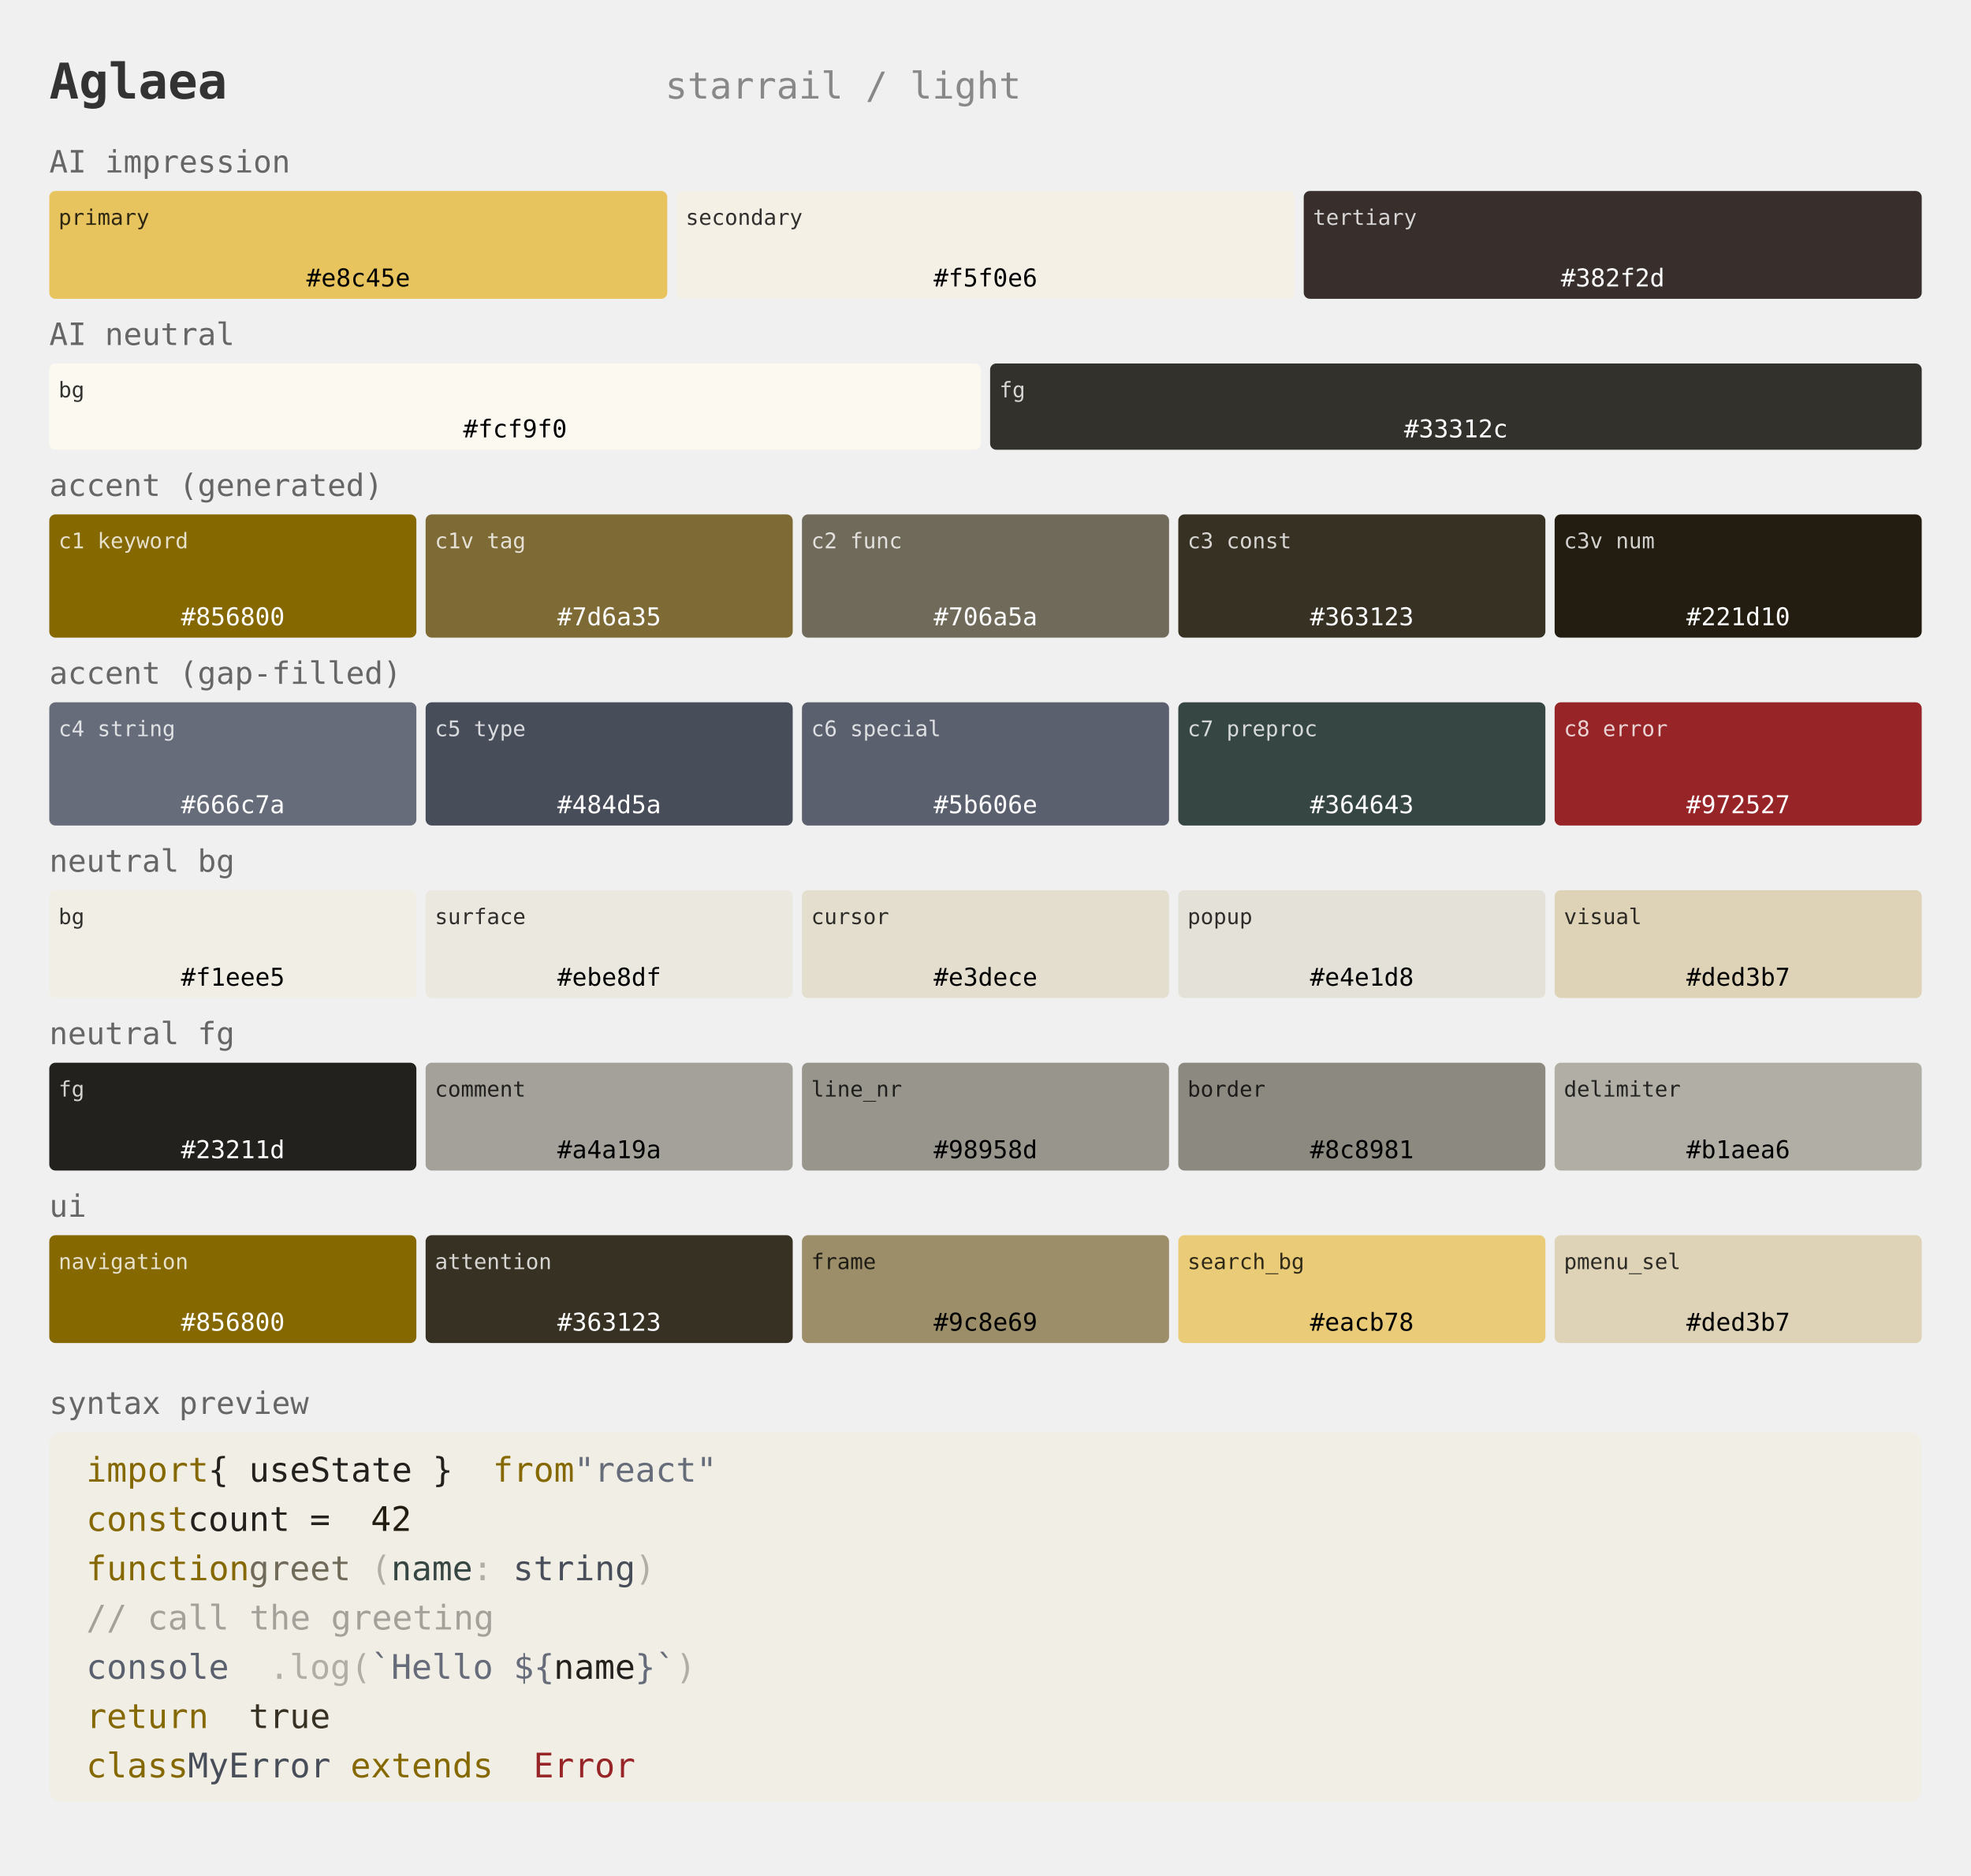
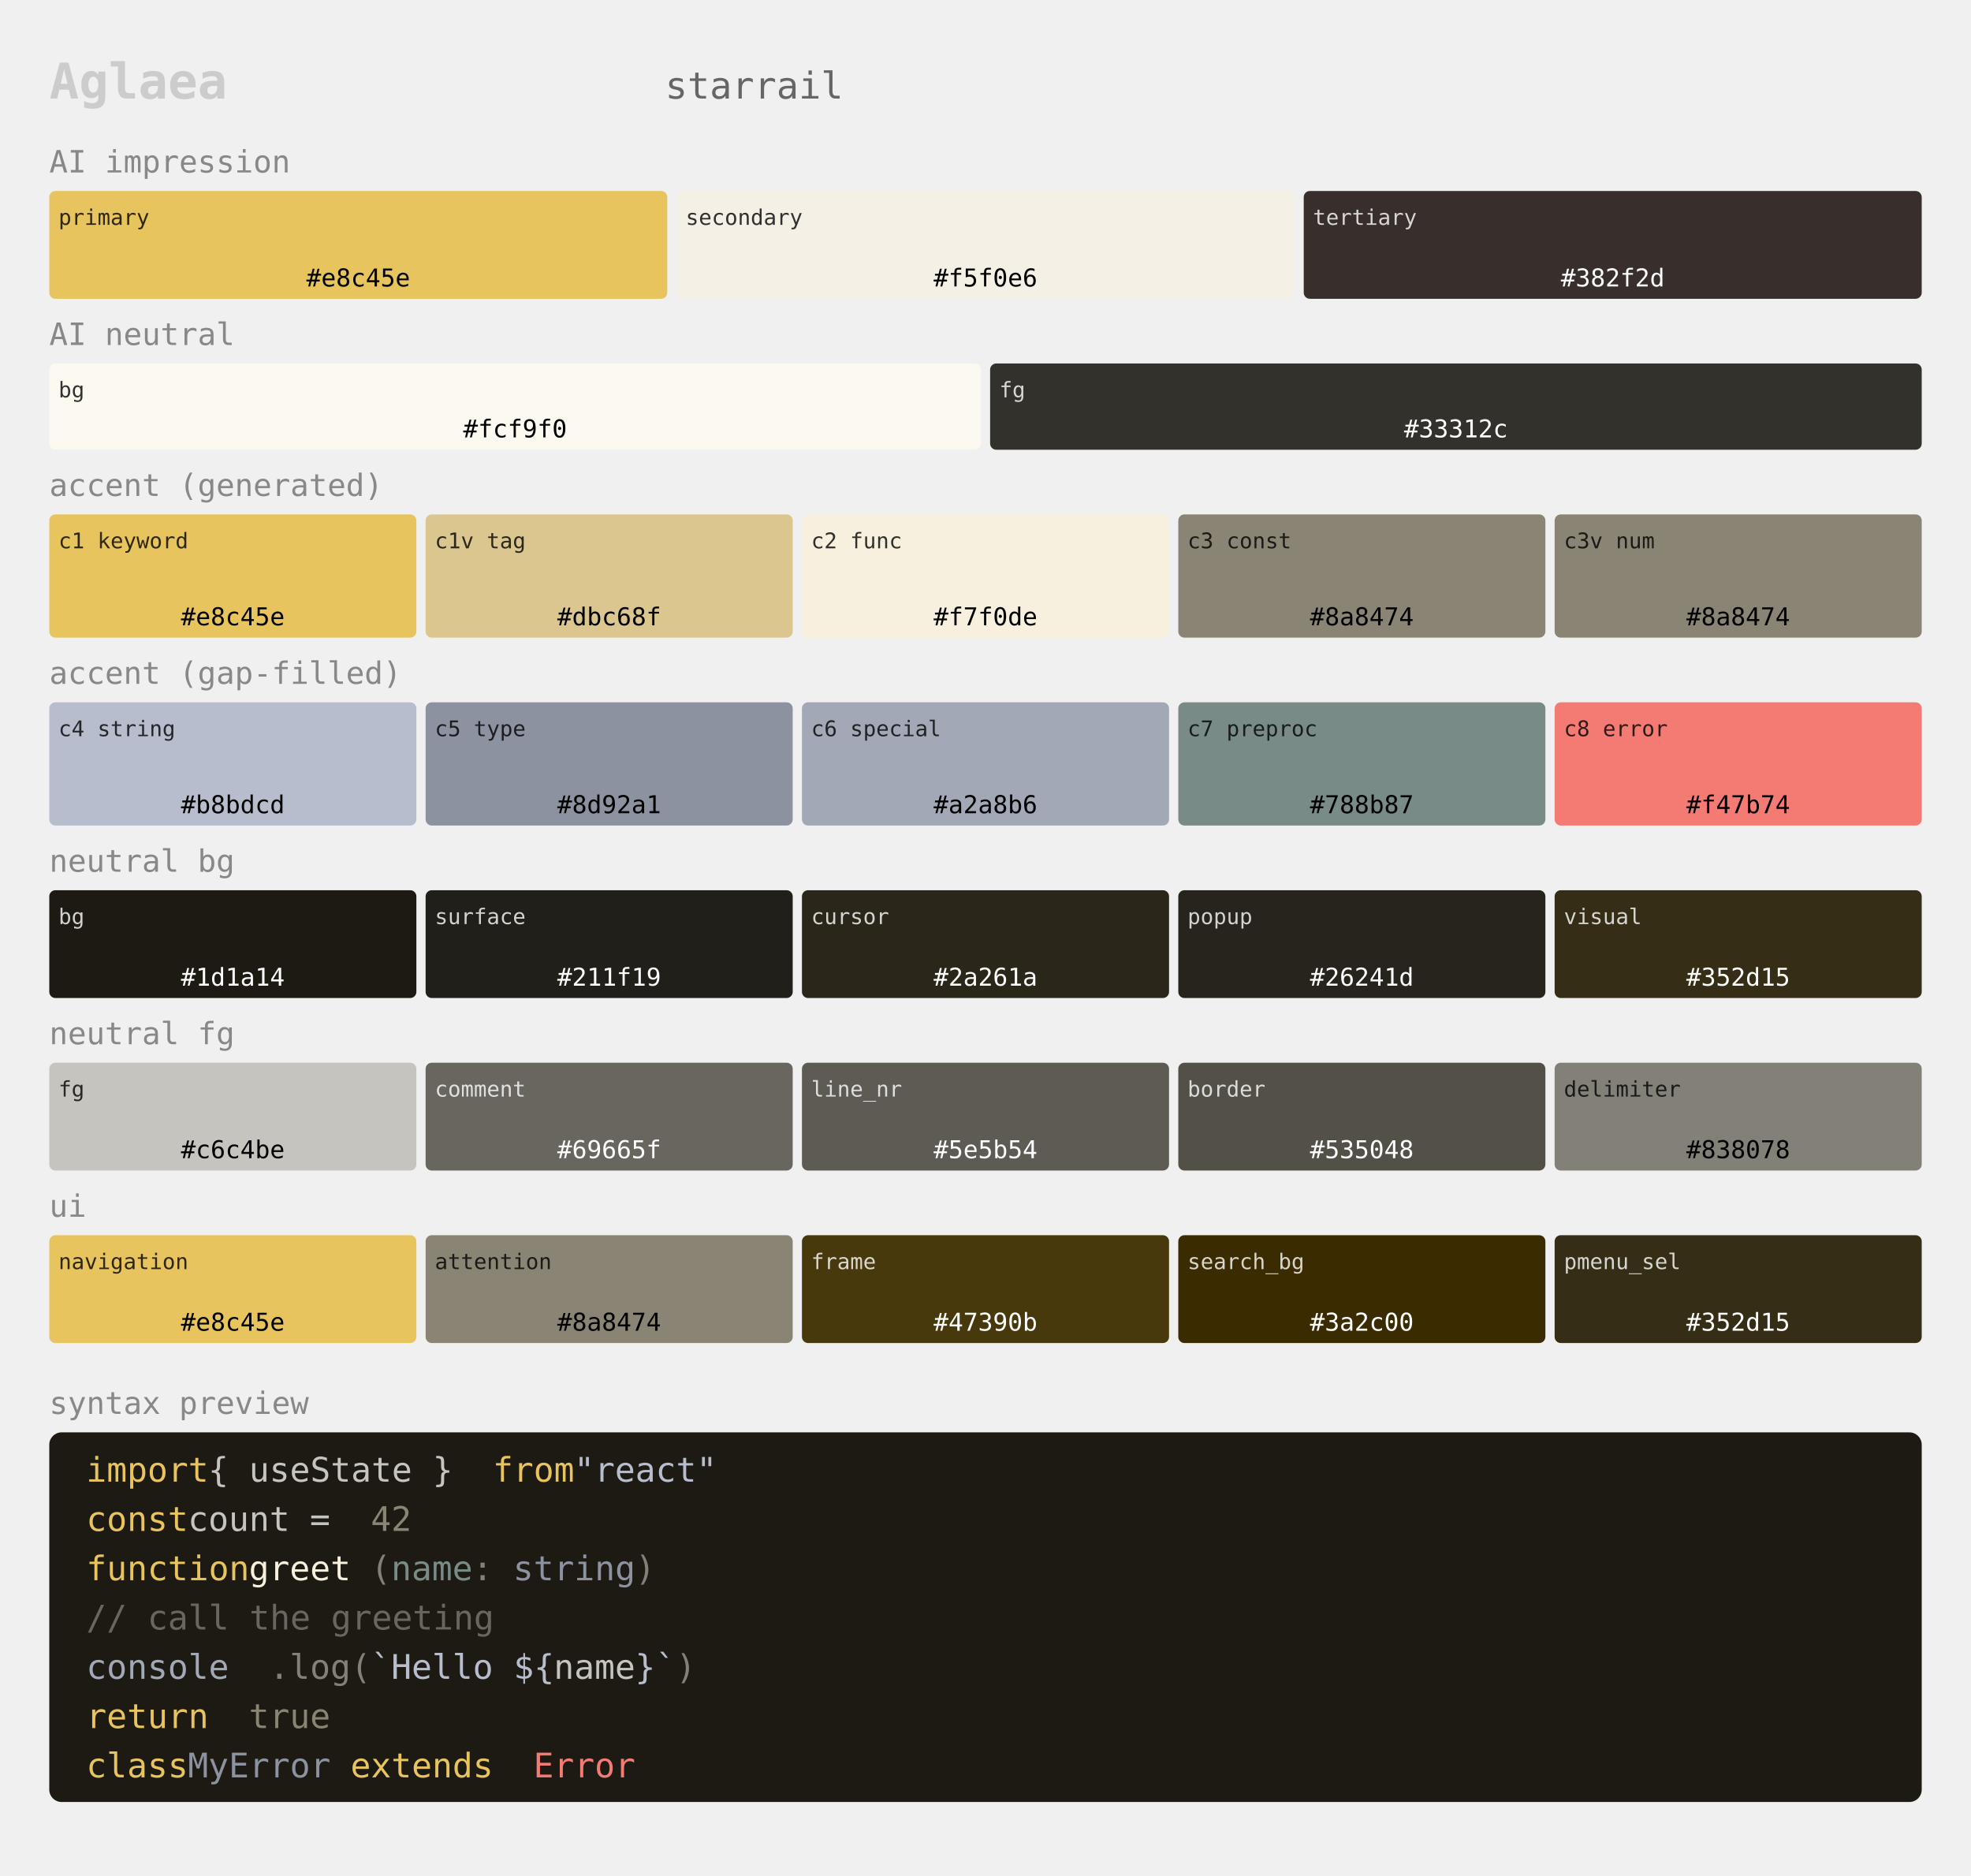
- <svg xmlns="http://www.w3.org/2000/svg" width="640" height="609" style="background:#f5f5f5; font-family:ui-monospace,monospace;">
-   <text x="16" y="32" fill="#333" font-size="16" font-weight="bold">Aglaea</text>
-   <text x="216" y="32" fill="#888" font-size="12">starrail / light</text>
-   <text x="16" y="56" fill="#666" font-size="10">AI impression</text>
+ <svg xmlns="http://www.w3.org/2000/svg" width="640" height="609" style="background:#0a0a0a; font-family:ui-monospace,monospace;">
+   <text x="16" y="32" fill="#ccc" font-size="16" font-weight="bold">Aglaea</text>
+   <text x="216" y="32" fill="#666" font-size="12">starrail</text>
+   <text x="16" y="56" fill="#888" font-size="10">AI impression</text>
  <rect x="16" y="62" width="200.667" height="35" fill="#e8c45e" rx="2" />
  <text x="19" y="73" fill="#000000" font-size="7" opacity="0.8">primary</text>
  <text x="116.333" y="93" fill="#000000" font-size="8" text-anchor="middle">#e8c45e</text>
  <rect x="219.667" y="62" width="200.667" height="35" fill="#f5f0e6" rx="2" />
  <text x="222.667" y="73" fill="#000000" font-size="7" opacity="0.8">secondary</text>
  <text x="320" y="93" fill="#000000" font-size="8" text-anchor="middle">#f5f0e6</text>
  <rect x="423.333" y="62" width="200.667" height="35" fill="#382f2d" rx="2" />
  <text x="426.333" y="73" fill="#ffffff" font-size="7" opacity="0.8">tertiary</text>
  <text x="523.667" y="93" fill="#ffffff" font-size="8" text-anchor="middle">#382f2d</text>
-   <text x="16" y="112" fill="#666" font-size="10">AI neutral</text>
+   <text x="16" y="112" fill="#888" font-size="10">AI neutral</text>
  <rect x="16" y="118" width="302.5" height="28" fill="#fcf9f0" rx="2" />
  <text x="19" y="129" fill="#000000" font-size="7" opacity="0.8">bg</text>
  <text x="167.25" y="142" fill="#000000" font-size="8" text-anchor="middle">#fcf9f0</text>
  <rect x="321.5" y="118" width="302.5" height="28" fill="#33312c" rx="2" />
  <text x="324.5" y="129" fill="#ffffff" font-size="7" opacity="0.8">fg</text>
  <text x="472.75" y="142" fill="#ffffff" font-size="8" text-anchor="middle">#33312c</text>
-   <text x="16" y="161" fill="#666" font-size="10">accent (generated)</text>
-   <rect x="16" y="167" width="119.2" height="40" fill="#856800" rx="2" />
-   <text x="19" y="178" fill="#ffffff" font-size="7" opacity="0.8">c1 keyword</text>
-   <text x="75.6" y="203" fill="#ffffff" font-size="8" text-anchor="middle">#856800</text>
-   <rect x="138.2" y="167" width="119.2" height="40" fill="#7d6a35" rx="2" />
-   <text x="141.2" y="178" fill="#ffffff" font-size="7" opacity="0.8">c1v tag</text>
-   <text x="197.8" y="203" fill="#ffffff" font-size="8" text-anchor="middle">#7d6a35</text>
-   <rect x="260.4" y="167" width="119.2" height="40" fill="#706a5a" rx="2" />
-   <text x="263.4" y="178" fill="#ffffff" font-size="7" opacity="0.8">c2 func</text>
-   <text x="320" y="203" fill="#ffffff" font-size="8" text-anchor="middle">#706a5a</text>
-   <rect x="382.6" y="167" width="119.2" height="40" fill="#363123" rx="2" />
-   <text x="385.6" y="178" fill="#ffffff" font-size="7" opacity="0.8">c3 const</text>
-   <text x="442.2" y="203" fill="#ffffff" font-size="8" text-anchor="middle">#363123</text>
-   <rect x="504.8" y="167" width="119.2" height="40" fill="#221d10" rx="2" />
-   <text x="507.8" y="178" fill="#ffffff" font-size="7" opacity="0.8">c3v num</text>
-   <text x="564.4" y="203" fill="#ffffff" font-size="8" text-anchor="middle">#221d10</text>
-   <text x="16" y="222" fill="#666" font-size="10">accent (gap-filled)</text>
-   <rect x="16" y="228" width="119.2" height="40" fill="#666c7a" rx="2" />
-   <text x="19" y="239" fill="#ffffff" font-size="7" opacity="0.8">c4 string</text>
-   <text x="75.6" y="264" fill="#ffffff" font-size="8" text-anchor="middle">#666c7a</text>
-   <rect x="138.2" y="228" width="119.2" height="40" fill="#484d5a" rx="2" />
-   <text x="141.2" y="239" fill="#ffffff" font-size="7" opacity="0.8">c5 type</text>
-   <text x="197.8" y="264" fill="#ffffff" font-size="8" text-anchor="middle">#484d5a</text>
-   <rect x="260.4" y="228" width="119.2" height="40" fill="#5b606e" rx="2" />
-   <text x="263.4" y="239" fill="#ffffff" font-size="7" opacity="0.8">c6 special</text>
-   <text x="320" y="264" fill="#ffffff" font-size="8" text-anchor="middle">#5b606e</text>
-   <rect x="382.6" y="228" width="119.2" height="40" fill="#364643" rx="2" />
-   <text x="385.6" y="239" fill="#ffffff" font-size="7" opacity="0.8">c7 preproc</text>
-   <text x="442.2" y="264" fill="#ffffff" font-size="8" text-anchor="middle">#364643</text>
-   <rect x="504.8" y="228" width="119.2" height="40" fill="#972527" rx="2" />
-   <text x="507.8" y="239" fill="#ffffff" font-size="7" opacity="0.8">c8 error</text>
-   <text x="564.4" y="264" fill="#ffffff" font-size="8" text-anchor="middle">#972527</text>
-   <text x="16" y="283" fill="#666" font-size="10">neutral bg</text>
-   <rect x="16" y="289" width="119.2" height="35" fill="#f1eee5" rx="2" />
-   <text x="19" y="300" fill="#000000" font-size="7" opacity="0.8">bg</text>
-   <text x="75.6" y="320" fill="#000000" font-size="8" text-anchor="middle">#f1eee5</text>
-   <rect x="138.2" y="289" width="119.2" height="35" fill="#ebe8df" rx="2" />
-   <text x="141.2" y="300" fill="#000000" font-size="7" opacity="0.8">surface</text>
-   <text x="197.8" y="320" fill="#000000" font-size="8" text-anchor="middle">#ebe8df</text>
-   <rect x="260.4" y="289" width="119.2" height="35" fill="#e3dece" rx="2" />
-   <text x="263.4" y="300" fill="#000000" font-size="7" opacity="0.8">cursor</text>
-   <text x="320" y="320" fill="#000000" font-size="8" text-anchor="middle">#e3dece</text>
-   <rect x="382.6" y="289" width="119.2" height="35" fill="#e4e1d8" rx="2" />
-   <text x="385.6" y="300" fill="#000000" font-size="7" opacity="0.8">popup</text>
-   <text x="442.2" y="320" fill="#000000" font-size="8" text-anchor="middle">#e4e1d8</text>
-   <rect x="504.8" y="289" width="119.2" height="35" fill="#ded3b7" rx="2" />
-   <text x="507.8" y="300" fill="#000000" font-size="7" opacity="0.8">visual</text>
-   <text x="564.4" y="320" fill="#000000" font-size="8" text-anchor="middle">#ded3b7</text>
-   <text x="16" y="339" fill="#666" font-size="10">neutral fg</text>
-   <rect x="16" y="345" width="119.2" height="35" fill="#23211d" rx="2" />
-   <text x="19" y="356" fill="#ffffff" font-size="7" opacity="0.8">fg</text>
-   <text x="75.6" y="376" fill="#ffffff" font-size="8" text-anchor="middle">#23211d</text>
-   <rect x="138.2" y="345" width="119.2" height="35" fill="#a4a19a" rx="2" />
-   <text x="141.2" y="356" fill="#000000" font-size="7" opacity="0.8">comment</text>
-   <text x="197.8" y="376" fill="#000000" font-size="8" text-anchor="middle">#a4a19a</text>
-   <rect x="260.4" y="345" width="119.2" height="35" fill="#98958d" rx="2" />
-   <text x="263.4" y="356" fill="#000000" font-size="7" opacity="0.8">line_nr</text>
-   <text x="320" y="376" fill="#000000" font-size="8" text-anchor="middle">#98958d</text>
-   <rect x="382.6" y="345" width="119.2" height="35" fill="#8c8981" rx="2" />
-   <text x="385.6" y="356" fill="#000000" font-size="7" opacity="0.8">border</text>
-   <text x="442.2" y="376" fill="#000000" font-size="8" text-anchor="middle">#8c8981</text>
-   <rect x="504.8" y="345" width="119.2" height="35" fill="#b1aea6" rx="2" />
+   <text x="16" y="161" fill="#888" font-size="10">accent (generated)</text>
+   <rect x="16" y="167" width="119.2" height="40" fill="#e8c45e" rx="2" />
+   <text x="19" y="178" fill="#000000" font-size="7" opacity="0.8">c1 keyword</text>
+   <text x="75.6" y="203" fill="#000000" font-size="8" text-anchor="middle">#e8c45e</text>
+   <rect x="138.2" y="167" width="119.2" height="40" fill="#dbc68f" rx="2" />
+   <text x="141.2" y="178" fill="#000000" font-size="7" opacity="0.8">c1v tag</text>
+   <text x="197.8" y="203" fill="#000000" font-size="8" text-anchor="middle">#dbc68f</text>
+   <rect x="260.4" y="167" width="119.2" height="40" fill="#f7f0de" rx="2" />
+   <text x="263.4" y="178" fill="#000000" font-size="7" opacity="0.8">c2 func</text>
+   <text x="320" y="203" fill="#000000" font-size="8" text-anchor="middle">#f7f0de</text>
+   <rect x="382.6" y="167" width="119.2" height="40" fill="#8a8474" rx="2" />
+   <text x="385.6" y="178" fill="#000000" font-size="7" opacity="0.8">c3 const</text>
+   <text x="442.2" y="203" fill="#000000" font-size="8" text-anchor="middle">#8a8474</text>
+   <rect x="504.8" y="167" width="119.2" height="40" fill="#8a8474" rx="2" />
+   <text x="507.8" y="178" fill="#000000" font-size="7" opacity="0.8">c3v num</text>
+   <text x="564.4" y="203" fill="#000000" font-size="8" text-anchor="middle">#8a8474</text>
+   <text x="16" y="222" fill="#888" font-size="10">accent (gap-filled)</text>
+   <rect x="16" y="228" width="119.2" height="40" fill="#b8bdcd" rx="2" />
+   <text x="19" y="239" fill="#000000" font-size="7" opacity="0.8">c4 string</text>
+   <text x="75.6" y="264" fill="#000000" font-size="8" text-anchor="middle">#b8bdcd</text>
+   <rect x="138.2" y="228" width="119.2" height="40" fill="#8d92a1" rx="2" />
+   <text x="141.2" y="239" fill="#000000" font-size="7" opacity="0.8">c5 type</text>
+   <text x="197.8" y="264" fill="#000000" font-size="8" text-anchor="middle">#8d92a1</text>
+   <rect x="260.4" y="228" width="119.2" height="40" fill="#a2a8b6" rx="2" />
+   <text x="263.4" y="239" fill="#000000" font-size="7" opacity="0.8">c6 special</text>
+   <text x="320" y="264" fill="#000000" font-size="8" text-anchor="middle">#a2a8b6</text>
+   <rect x="382.6" y="228" width="119.2" height="40" fill="#788b87" rx="2" />
+   <text x="385.6" y="239" fill="#000000" font-size="7" opacity="0.8">c7 preproc</text>
+   <text x="442.2" y="264" fill="#000000" font-size="8" text-anchor="middle">#788b87</text>
+   <rect x="504.8" y="228" width="119.2" height="40" fill="#f47b74" rx="2" />
+   <text x="507.8" y="239" fill="#000000" font-size="7" opacity="0.8">c8 error</text>
+   <text x="564.4" y="264" fill="#000000" font-size="8" text-anchor="middle">#f47b74</text>
+   <text x="16" y="283" fill="#888" font-size="10">neutral bg</text>
+   <rect x="16" y="289" width="119.2" height="35" fill="#1d1a14" rx="2" />
+   <text x="19" y="300" fill="#ffffff" font-size="7" opacity="0.8">bg</text>
+   <text x="75.6" y="320" fill="#ffffff" font-size="8" text-anchor="middle">#1d1a14</text>
+   <rect x="138.2" y="289" width="119.2" height="35" fill="#211f19" rx="2" />
+   <text x="141.2" y="300" fill="#ffffff" font-size="7" opacity="0.8">surface</text>
+   <text x="197.8" y="320" fill="#ffffff" font-size="8" text-anchor="middle">#211f19</text>
+   <rect x="260.4" y="289" width="119.2" height="35" fill="#2a261a" rx="2" />
+   <text x="263.4" y="300" fill="#ffffff" font-size="7" opacity="0.8">cursor</text>
+   <text x="320" y="320" fill="#ffffff" font-size="8" text-anchor="middle">#2a261a</text>
+   <rect x="382.6" y="289" width="119.2" height="35" fill="#26241d" rx="2" />
+   <text x="385.6" y="300" fill="#ffffff" font-size="7" opacity="0.8">popup</text>
+   <text x="442.2" y="320" fill="#ffffff" font-size="8" text-anchor="middle">#26241d</text>
+   <rect x="504.8" y="289" width="119.2" height="35" fill="#352d15" rx="2" />
+   <text x="507.8" y="300" fill="#ffffff" font-size="7" opacity="0.8">visual</text>
+   <text x="564.4" y="320" fill="#ffffff" font-size="8" text-anchor="middle">#352d15</text>
+   <text x="16" y="339" fill="#888" font-size="10">neutral fg</text>
+   <rect x="16" y="345" width="119.2" height="35" fill="#c6c4be" rx="2" />
+   <text x="19" y="356" fill="#000000" font-size="7" opacity="0.8">fg</text>
+   <text x="75.6" y="376" fill="#000000" font-size="8" text-anchor="middle">#c6c4be</text>
+   <rect x="138.2" y="345" width="119.2" height="35" fill="#69665f" rx="2" />
+   <text x="141.2" y="356" fill="#ffffff" font-size="7" opacity="0.8">comment</text>
+   <text x="197.8" y="376" fill="#ffffff" font-size="8" text-anchor="middle">#69665f</text>
+   <rect x="260.4" y="345" width="119.2" height="35" fill="#5e5b54" rx="2" />
+   <text x="263.4" y="356" fill="#ffffff" font-size="7" opacity="0.8">line_nr</text>
+   <text x="320" y="376" fill="#ffffff" font-size="8" text-anchor="middle">#5e5b54</text>
+   <rect x="382.6" y="345" width="119.2" height="35" fill="#535048" rx="2" />
+   <text x="385.6" y="356" fill="#ffffff" font-size="7" opacity="0.8">border</text>
+   <text x="442.2" y="376" fill="#ffffff" font-size="8" text-anchor="middle">#535048</text>
+   <rect x="504.8" y="345" width="119.2" height="35" fill="#838078" rx="2" />
  <text x="507.8" y="356" fill="#000000" font-size="7" opacity="0.8">delimiter</text>
-   <text x="564.4" y="376" fill="#000000" font-size="8" text-anchor="middle">#b1aea6</text>
-   <text x="16" y="395" fill="#666" font-size="10">ui</text>
-   <rect x="16" y="401" width="119.2" height="35" fill="#856800" rx="2" />
-   <text x="19" y="412" fill="#ffffff" font-size="7" opacity="0.8">navigation</text>
-   <text x="75.6" y="432" fill="#ffffff" font-size="8" text-anchor="middle">#856800</text>
-   <rect x="138.2" y="401" width="119.2" height="35" fill="#363123" rx="2" />
-   <text x="141.2" y="412" fill="#ffffff" font-size="7" opacity="0.8">attention</text>
-   <text x="197.8" y="432" fill="#ffffff" font-size="8" text-anchor="middle">#363123</text>
-   <rect x="260.4" y="401" width="119.2" height="35" fill="#9c8e69" rx="2" />
-   <text x="263.4" y="412" fill="#000000" font-size="7" opacity="0.8">frame</text>
-   <text x="320" y="432" fill="#000000" font-size="8" text-anchor="middle">#9c8e69</text>
-   <rect x="382.6" y="401" width="119.2" height="35" fill="#eacb78" rx="2" />
-   <text x="385.6" y="412" fill="#000000" font-size="7" opacity="0.8">search_bg</text>
-   <text x="442.2" y="432" fill="#000000" font-size="8" text-anchor="middle">#eacb78</text>
-   <rect x="504.8" y="401" width="119.2" height="35" fill="#ded3b7" rx="2" />
-   <text x="507.8" y="412" fill="#000000" font-size="7" opacity="0.8">pmenu_sel</text>
-   <text x="564.4" y="432" fill="#000000" font-size="8" text-anchor="middle">#ded3b7</text>
-   <text x="16" y="459" fill="#666" font-size="10">syntax preview</text>
-   <rect x="16" y="465" width="608" height="120" fill="#f1eee5" rx="4" />
-   <text x="28" y="481" fill="#856800" font-size="11" font-family="monospace">import</text>
-   <text x="67.6" y="481" fill="#23211d" font-size="11" font-family="monospace"> { useState } </text>
-   <text x="160" y="481" fill="#856800" font-size="11" font-family="monospace">from</text>
-   <text x="186.4" y="481" fill="#666c7a" font-size="11" font-family="monospace"> "react"</text>
-   <text x="28" y="497" fill="#856800" font-size="11" font-family="monospace">const</text>
-   <text x="61" y="497" fill="#23211d" font-size="11" font-family="monospace"> count</text>
-   <text x="100.6" y="497" fill="#23211d" font-size="11" font-family="monospace"> = </text>
-   <text x="120.4" y="497" fill="#221d10" font-size="11" font-family="monospace">42</text>
-   <text x="28" y="513" fill="#856800" font-size="11" font-family="monospace">function</text>
-   <text x="80.8" y="513" fill="#706a5a" font-size="11" font-family="monospace"> greet</text>
-   <text x="120.4" y="513" fill="#b1aea6" font-size="11" font-family="monospace">(</text>
-   <text x="127" y="513" fill="#364643" font-size="11" font-family="monospace">name</text>
-   <text x="153.4" y="513" fill="#b1aea6" font-size="11" font-family="monospace">: </text>
-   <text x="166.6" y="513" fill="#484d5a" font-size="11" font-family="monospace">string</text>
-   <text x="206.2" y="513" fill="#b1aea6" font-size="11" font-family="monospace">)</text>
-   <text x="28" y="529" fill="#a4a19a" font-size="11" font-family="monospace">  // call the greeting</text>
-   <text x="28" y="545" fill="#5b606e" font-size="11" font-family="monospace">  console</text>
-   <text x="87.4" y="545" fill="#b1aea6" font-size="11" font-family="monospace">.log(</text>
-   <text x="120.4" y="545" fill="#666c7a" font-size="11" font-family="monospace">`Hello ${</text>
-   <text x="179.8" y="545" fill="#23211d" font-size="11" font-family="monospace">name</text>
-   <text x="206.2" y="545" fill="#666c7a" font-size="11" font-family="monospace">}`</text>
-   <text x="219.4" y="545" fill="#b1aea6" font-size="11" font-family="monospace">)</text>
-   <text x="28" y="561" fill="#856800" font-size="11" font-family="monospace">  return</text>
-   <text x="80.8" y="561" fill="#363123" font-size="11" font-family="monospace"> true</text>
-   <text x="28" y="577" fill="#856800" font-size="11" font-family="monospace">class</text>
-   <text x="61" y="577" fill="#484d5a" font-size="11" font-family="monospace"> MyError</text>
-   <text x="113.8" y="577" fill="#856800" font-size="11" font-family="monospace"> extends </text>
-   <text x="173.2" y="577" fill="#972527" font-size="11" font-family="monospace">Error</text>
+   <text x="564.4" y="376" fill="#000000" font-size="8" text-anchor="middle">#838078</text>
+   <text x="16" y="395" fill="#888" font-size="10">ui</text>
+   <rect x="16" y="401" width="119.2" height="35" fill="#e8c45e" rx="2" />
+   <text x="19" y="412" fill="#000000" font-size="7" opacity="0.8">navigation</text>
+   <text x="75.6" y="432" fill="#000000" font-size="8" text-anchor="middle">#e8c45e</text>
+   <rect x="138.2" y="401" width="119.2" height="35" fill="#8a8474" rx="2" />
+   <text x="141.2" y="412" fill="#000000" font-size="7" opacity="0.8">attention</text>
+   <text x="197.8" y="432" fill="#000000" font-size="8" text-anchor="middle">#8a8474</text>
+   <rect x="260.4" y="401" width="119.2" height="35" fill="#47390b" rx="2" />
+   <text x="263.4" y="412" fill="#ffffff" font-size="7" opacity="0.8">frame</text>
+   <text x="320" y="432" fill="#ffffff" font-size="8" text-anchor="middle">#47390b</text>
+   <rect x="382.6" y="401" width="119.2" height="35" fill="#3a2c00" rx="2" />
+   <text x="385.6" y="412" fill="#ffffff" font-size="7" opacity="0.8">search_bg</text>
+   <text x="442.2" y="432" fill="#ffffff" font-size="8" text-anchor="middle">#3a2c00</text>
+   <rect x="504.8" y="401" width="119.2" height="35" fill="#352d15" rx="2" />
+   <text x="507.8" y="412" fill="#ffffff" font-size="7" opacity="0.8">pmenu_sel</text>
+   <text x="564.4" y="432" fill="#ffffff" font-size="8" text-anchor="middle">#352d15</text>
+   <text x="16" y="459" fill="#888" font-size="10">syntax preview</text>
+   <rect x="16" y="465" width="608" height="120" fill="#1d1a14" rx="4" />
+   <text x="28" y="481" fill="#e8c45e" font-size="11" font-family="monospace">import</text>
+   <text x="67.6" y="481" fill="#c6c4be" font-size="11" font-family="monospace"> { useState } </text>
+   <text x="160" y="481" fill="#e8c45e" font-size="11" font-family="monospace">from</text>
+   <text x="186.4" y="481" fill="#b8bdcd" font-size="11" font-family="monospace"> "react"</text>
+   <text x="28" y="497" fill="#e8c45e" font-size="11" font-family="monospace">const</text>
+   <text x="61" y="497" fill="#c6c4be" font-size="11" font-family="monospace"> count</text>
+   <text x="100.6" y="497" fill="#c6c4be" font-size="11" font-family="monospace"> = </text>
+   <text x="120.4" y="497" fill="#8a8474" font-size="11" font-family="monospace">42</text>
+   <text x="28" y="513" fill="#e8c45e" font-size="11" font-family="monospace">function</text>
+   <text x="80.8" y="513" fill="#f7f0de" font-size="11" font-family="monospace"> greet</text>
+   <text x="120.4" y="513" fill="#838078" font-size="11" font-family="monospace">(</text>
+   <text x="127" y="513" fill="#788b87" font-size="11" font-family="monospace">name</text>
+   <text x="153.4" y="513" fill="#838078" font-size="11" font-family="monospace">: </text>
+   <text x="166.6" y="513" fill="#8d92a1" font-size="11" font-family="monospace">string</text>
+   <text x="206.2" y="513" fill="#838078" font-size="11" font-family="monospace">)</text>
+   <text x="28" y="529" fill="#69665f" font-size="11" font-family="monospace">  // call the greeting</text>
+   <text x="28" y="545" fill="#a2a8b6" font-size="11" font-family="monospace">  console</text>
+   <text x="87.4" y="545" fill="#838078" font-size="11" font-family="monospace">.log(</text>
+   <text x="120.4" y="545" fill="#b8bdcd" font-size="11" font-family="monospace">`Hello ${</text>
+   <text x="179.8" y="545" fill="#c6c4be" font-size="11" font-family="monospace">name</text>
+   <text x="206.2" y="545" fill="#b8bdcd" font-size="11" font-family="monospace">}`</text>
+   <text x="219.4" y="545" fill="#838078" font-size="11" font-family="monospace">)</text>
+   <text x="28" y="561" fill="#e8c45e" font-size="11" font-family="monospace">  return</text>
+   <text x="80.8" y="561" fill="#8a8474" font-size="11" font-family="monospace"> true</text>
+   <text x="28" y="577" fill="#e8c45e" font-size="11" font-family="monospace">class</text>
+   <text x="61" y="577" fill="#8d92a1" font-size="11" font-family="monospace"> MyError</text>
+   <text x="113.8" y="577" fill="#e8c45e" font-size="11" font-family="monospace"> extends </text>
+   <text x="173.2" y="577" fill="#f47b74" font-size="11" font-family="monospace">Error</text>
</svg>
